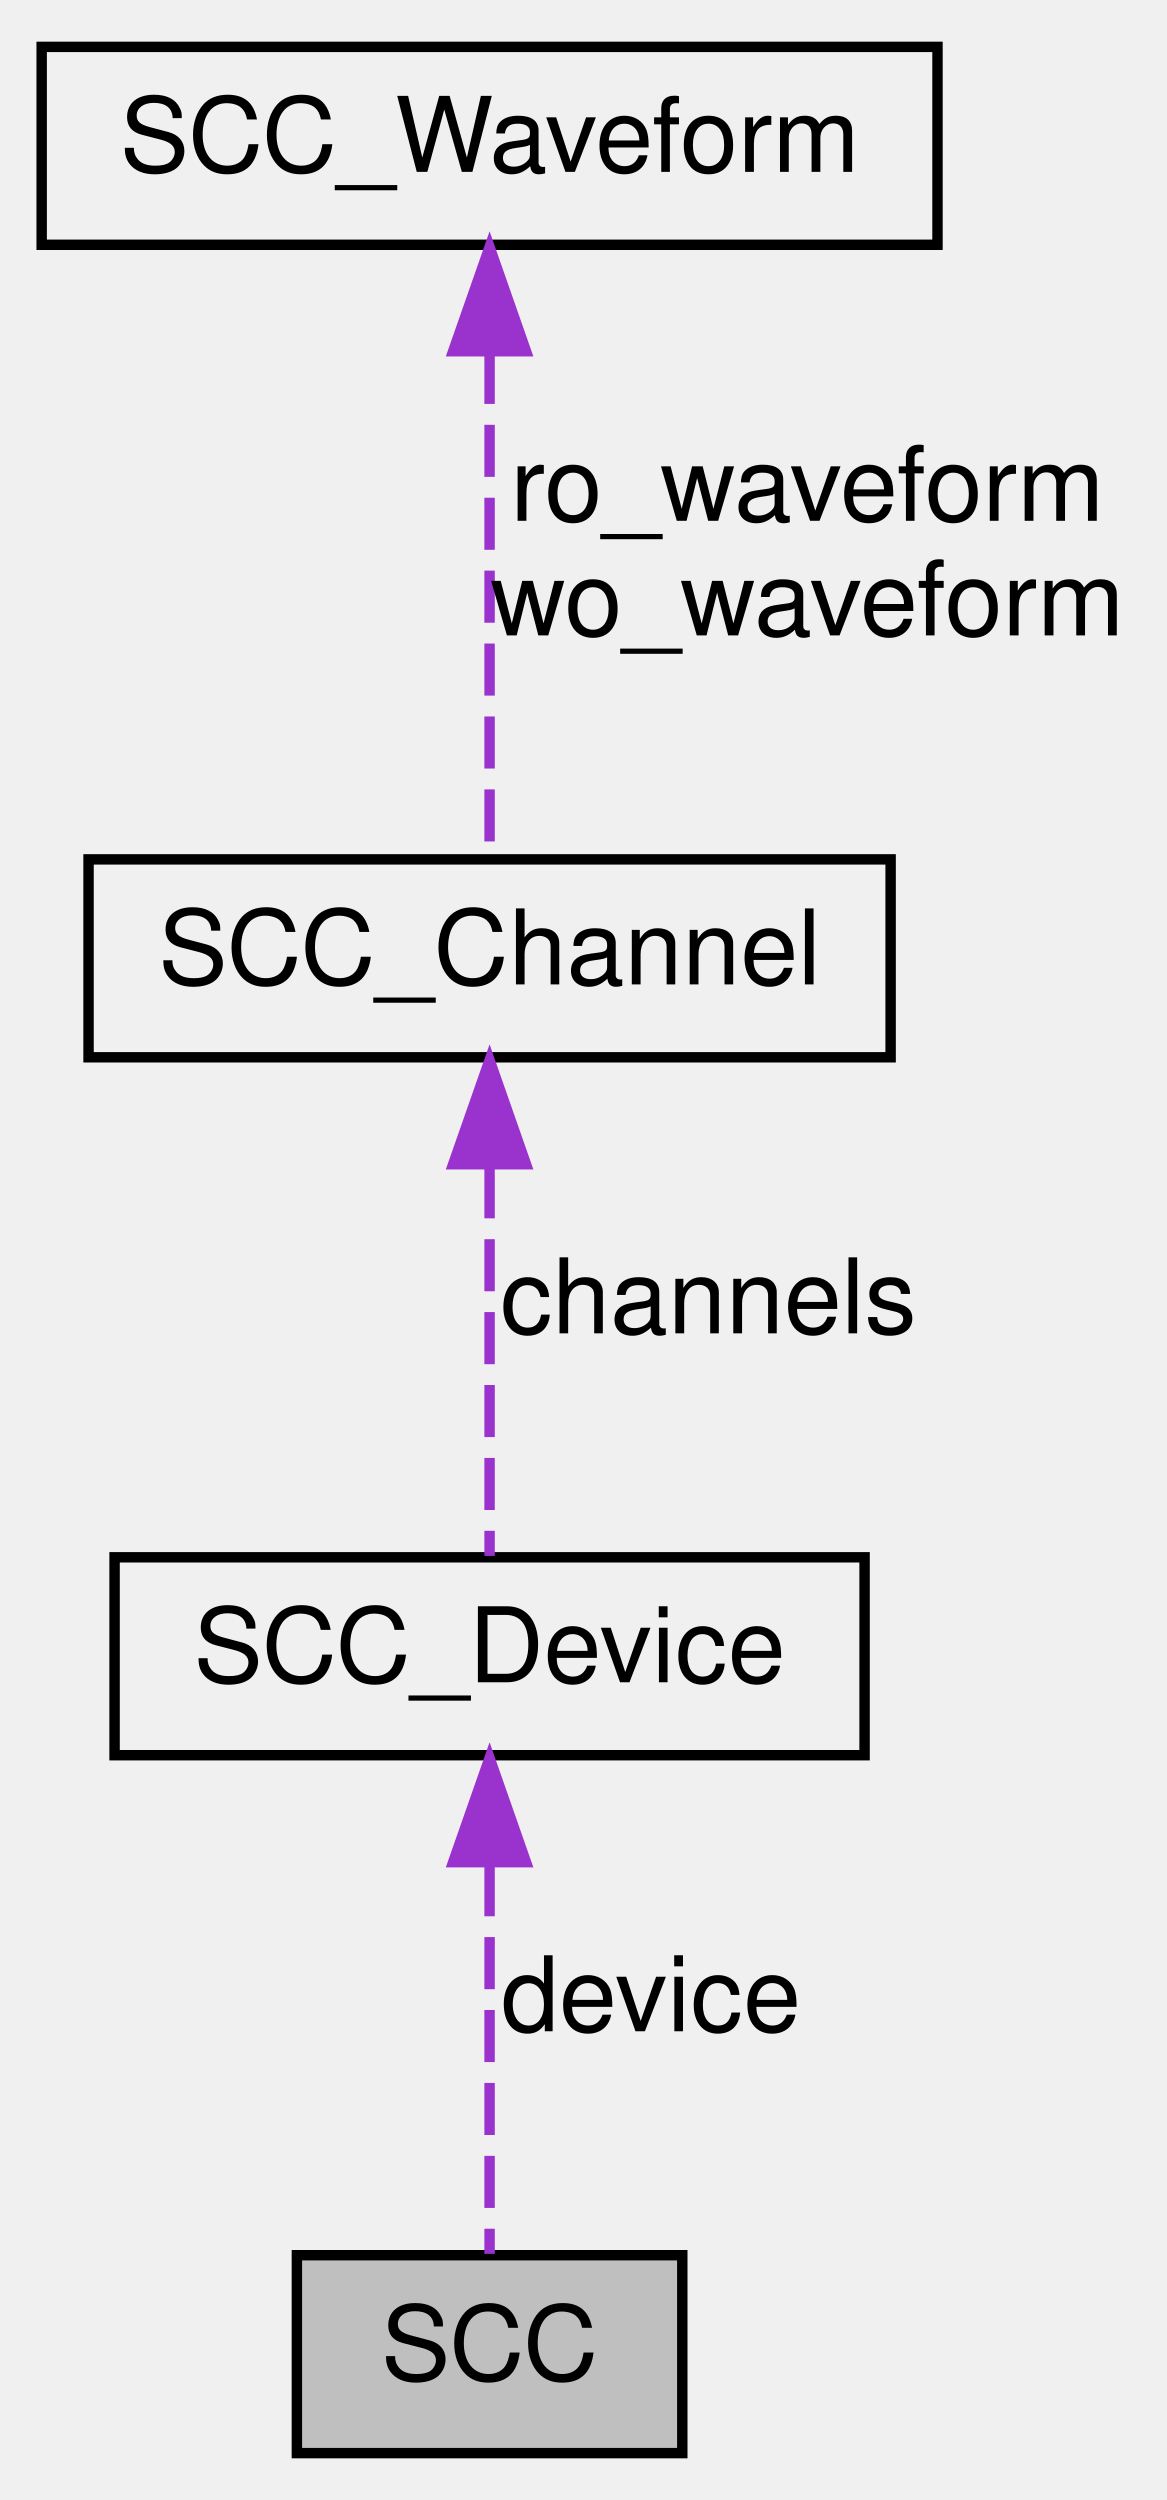
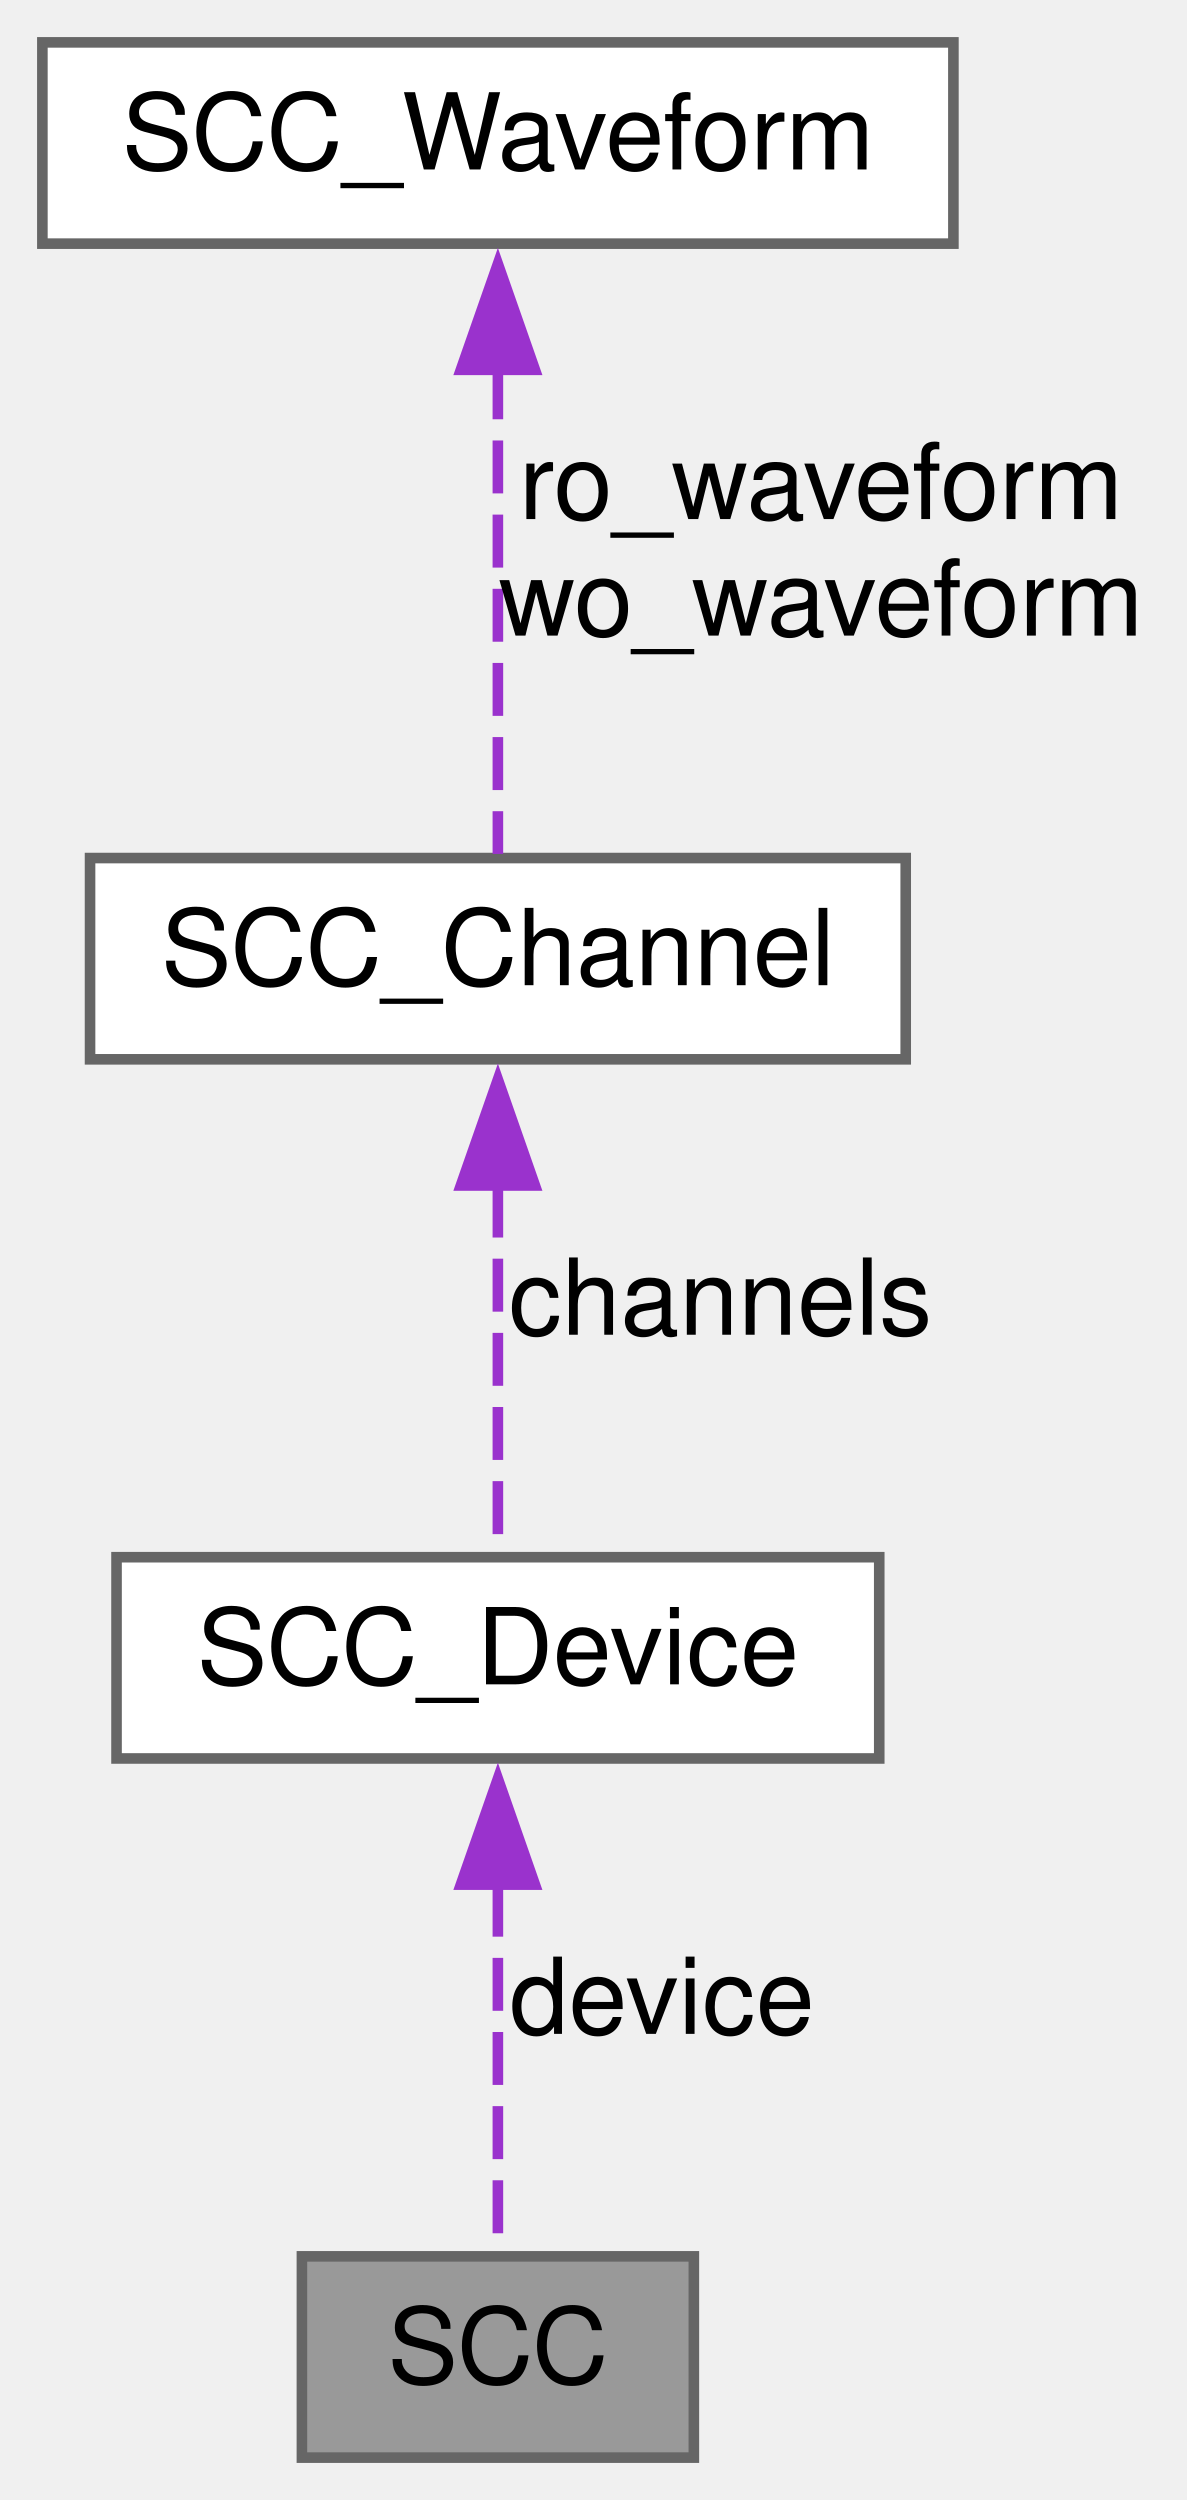
- <svg xmlns="http://www.w3.org/2000/svg" xmlns:xlink="http://www.w3.org/1999/xlink" width="112pt" height="240pt" viewBox="0.00 0.00 112.00 240.00">
-   <g id="graph0" class="graph" transform="scale(1 1) rotate(0) translate(4 236)">
+ <svg xmlns="http://www.w3.org/2000/svg" xmlns:xlink="http://www.w3.org/1999/xlink" width="112pt" height="236pt" viewBox="0.00 0.00 112.00 236.00">
+   <g id="graph0" class="graph" transform="scale(1 1) rotate(0) translate(4 232)">
    <g id="node1" class="node">
      <g id="a_node1">
        <a xlink:title="SCC Handle.">
-           <polygon fill="#bfbfbf" stroke="black" points="24.5,-0.5 24.5,-19.5 61.5,-19.5 61.5,-0.5 24.5,-0.5" />
-           <text text-anchor="middle" x="43" y="-7.5" font-family="Helvetica,sans-Serif" font-size="10.00">SCC</text>
+           <polygon fill="#999999" stroke="#666666" points="61.5,-19 24.5,-19 24.5,0 61.5,0 61.5,-19" />
+           <text text-anchor="middle" x="43" y="-7" font-family="Helvetica,sans-Serif" font-size="10.00">SCC</text>
        </a>
      </g>
    </g>
    <g id="node2" class="node">
      <g id="a_node2">
        <a xlink:href="scc_8h.html#structSCC__Device" target="_top" xlink:title="Device interface for SCC/SCC+ sound chip.">
-           <polygon fill="none" stroke="black" points="7,-67.5 7,-86.5 79,-86.5 79,-67.5 7,-67.5" />
-           <text text-anchor="middle" x="43" y="-74.5" font-family="Helvetica,sans-Serif" font-size="10.00">SCC_Device</text>
+           <polygon fill="white" stroke="#666666" points="79,-85 7,-85 7,-66 79,-66 79,-85" />
+           <text text-anchor="middle" x="43" y="-73" font-family="Helvetica,sans-Serif" font-size="10.00">SCC_Device</text>
        </a>
      </g>
    </g>
    <g id="edge1" class="edge">
-       <path fill="none" stroke="#9a32cd" stroke-dasharray="5,2" d="M43,-57.04C43,-44.67 43,-29.12 43,-19.63" />
-       <polygon fill="#9a32cd" stroke="#9a32cd" points="39.5,-57.23 43,-67.23 46.5,-57.23 39.5,-57.23" />
-       <text text-anchor="middle" x="58.5" y="-41" font-family="Helvetica,sans-Serif" font-size="10.00"> device</text>
+       <path fill="none" stroke="#9a32cd" stroke-dasharray="5,2" d="M43,-54.18C43,-42.44 43,-28.27 43,-19.32" />
+       <polygon fill="#9a32cd" stroke="#9a32cd" points="39.5,-54.09 43,-64.09 46.5,-54.09 39.5,-54.09" />
+       <text text-anchor="middle" x="58.5" y="-40" font-family="Helvetica,sans-Serif" font-size="10.00"> device</text>
    </g>
    <g id="node3" class="node">
      <g id="a_node3">
        <a xlink:href="scc_8h.html#structSCC__Channel" target="_top" xlink:title="Device interface for a sound channel of SCC/SCC+ sound chip.">
-           <polygon fill="none" stroke="black" points="4.5,-134.5 4.5,-153.5 81.5,-153.5 81.5,-134.5 4.5,-134.5" />
-           <text text-anchor="middle" x="43" y="-141.5" font-family="Helvetica,sans-Serif" font-size="10.00">SCC_Channel</text>
+           <polygon fill="white" stroke="#666666" points="81.5,-151 4.5,-151 4.5,-132 81.5,-132 81.5,-151" />
+           <text text-anchor="middle" x="43" y="-139" font-family="Helvetica,sans-Serif" font-size="10.00">SCC_Channel</text>
        </a>
      </g>
    </g>
    <g id="edge2" class="edge">
-       <path fill="none" stroke="#9a32cd" stroke-dasharray="5,2" d="M43,-124.04C43,-111.67 43,-96.12 43,-86.63" />
-       <polygon fill="#9a32cd" stroke="#9a32cd" points="39.5,-124.23 43,-134.23 46.5,-124.23 39.5,-124.23" />
-       <text text-anchor="middle" x="64" y="-108" font-family="Helvetica,sans-Serif" font-size="10.00"> channels</text>
+       <path fill="none" stroke="#9a32cd" stroke-dasharray="5,2" d="M43,-120.18C43,-108.44 43,-94.27 43,-85.32" />
+       <polygon fill="#9a32cd" stroke="#9a32cd" points="39.5,-120.09 43,-130.09 46.5,-120.09 39.5,-120.09" />
+       <text text-anchor="middle" x="64" y="-106" font-family="Helvetica,sans-Serif" font-size="10.00"> channels</text>
    </g>
    <g id="node4" class="node">
      <g id="a_node4">
        <a xlink:href="scc_8h.html#structSCC__Waveform" target="_top" xlink:title="The structure of the SCC/SCC+ 32-byte waveform data register.">
-           <polygon fill="none" stroke="black" points="0,-212.5 0,-231.5 86,-231.5 86,-212.5 0,-212.5" />
-           <text text-anchor="middle" x="43" y="-219.5" font-family="Helvetica,sans-Serif" font-size="10.00">SCC_Waveform</text>
+           <polygon fill="white" stroke="#666666" points="86,-228 0,-228 0,-209 86,-209 86,-228" />
+           <text text-anchor="middle" x="43" y="-216" font-family="Helvetica,sans-Serif" font-size="10.00">SCC_Waveform</text>
        </a>
      </g>
    </g>
    <g id="edge3" class="edge">
-       <path fill="none" stroke="#9a32cd" stroke-dasharray="5,2" d="M43,-202.22C43,-186.7 43,-165.36 43,-153.62" />
-       <polygon fill="#9a32cd" stroke="#9a32cd" points="39.5,-202.28 43,-212.28 46.5,-202.28 39.5,-202.28" />
-       <text text-anchor="middle" x="73.5" y="-186" font-family="Helvetica,sans-Serif" font-size="10.00"> ro_waveform</text>
-       <text text-anchor="middle" x="73.5" y="-175" font-family="Helvetica,sans-Serif" font-size="10.00">wo_waveform</text>
+       <path fill="none" stroke="#9a32cd" stroke-dasharray="5,2" d="M43,-197.42C43,-182.43 43,-162.66 43,-151.39" />
+       <polygon fill="#9a32cd" stroke="#9a32cd" points="39.5,-197.09 43,-207.09 46.5,-197.09 39.5,-197.09" />
+       <text text-anchor="middle" x="73.5" y="-183" font-family="Helvetica,sans-Serif" font-size="10.00"> ro_waveform</text>
+       <text text-anchor="middle" x="73.5" y="-172" font-family="Helvetica,sans-Serif" font-size="10.00">wo_waveform</text>
    </g>
  </g>
</svg>
